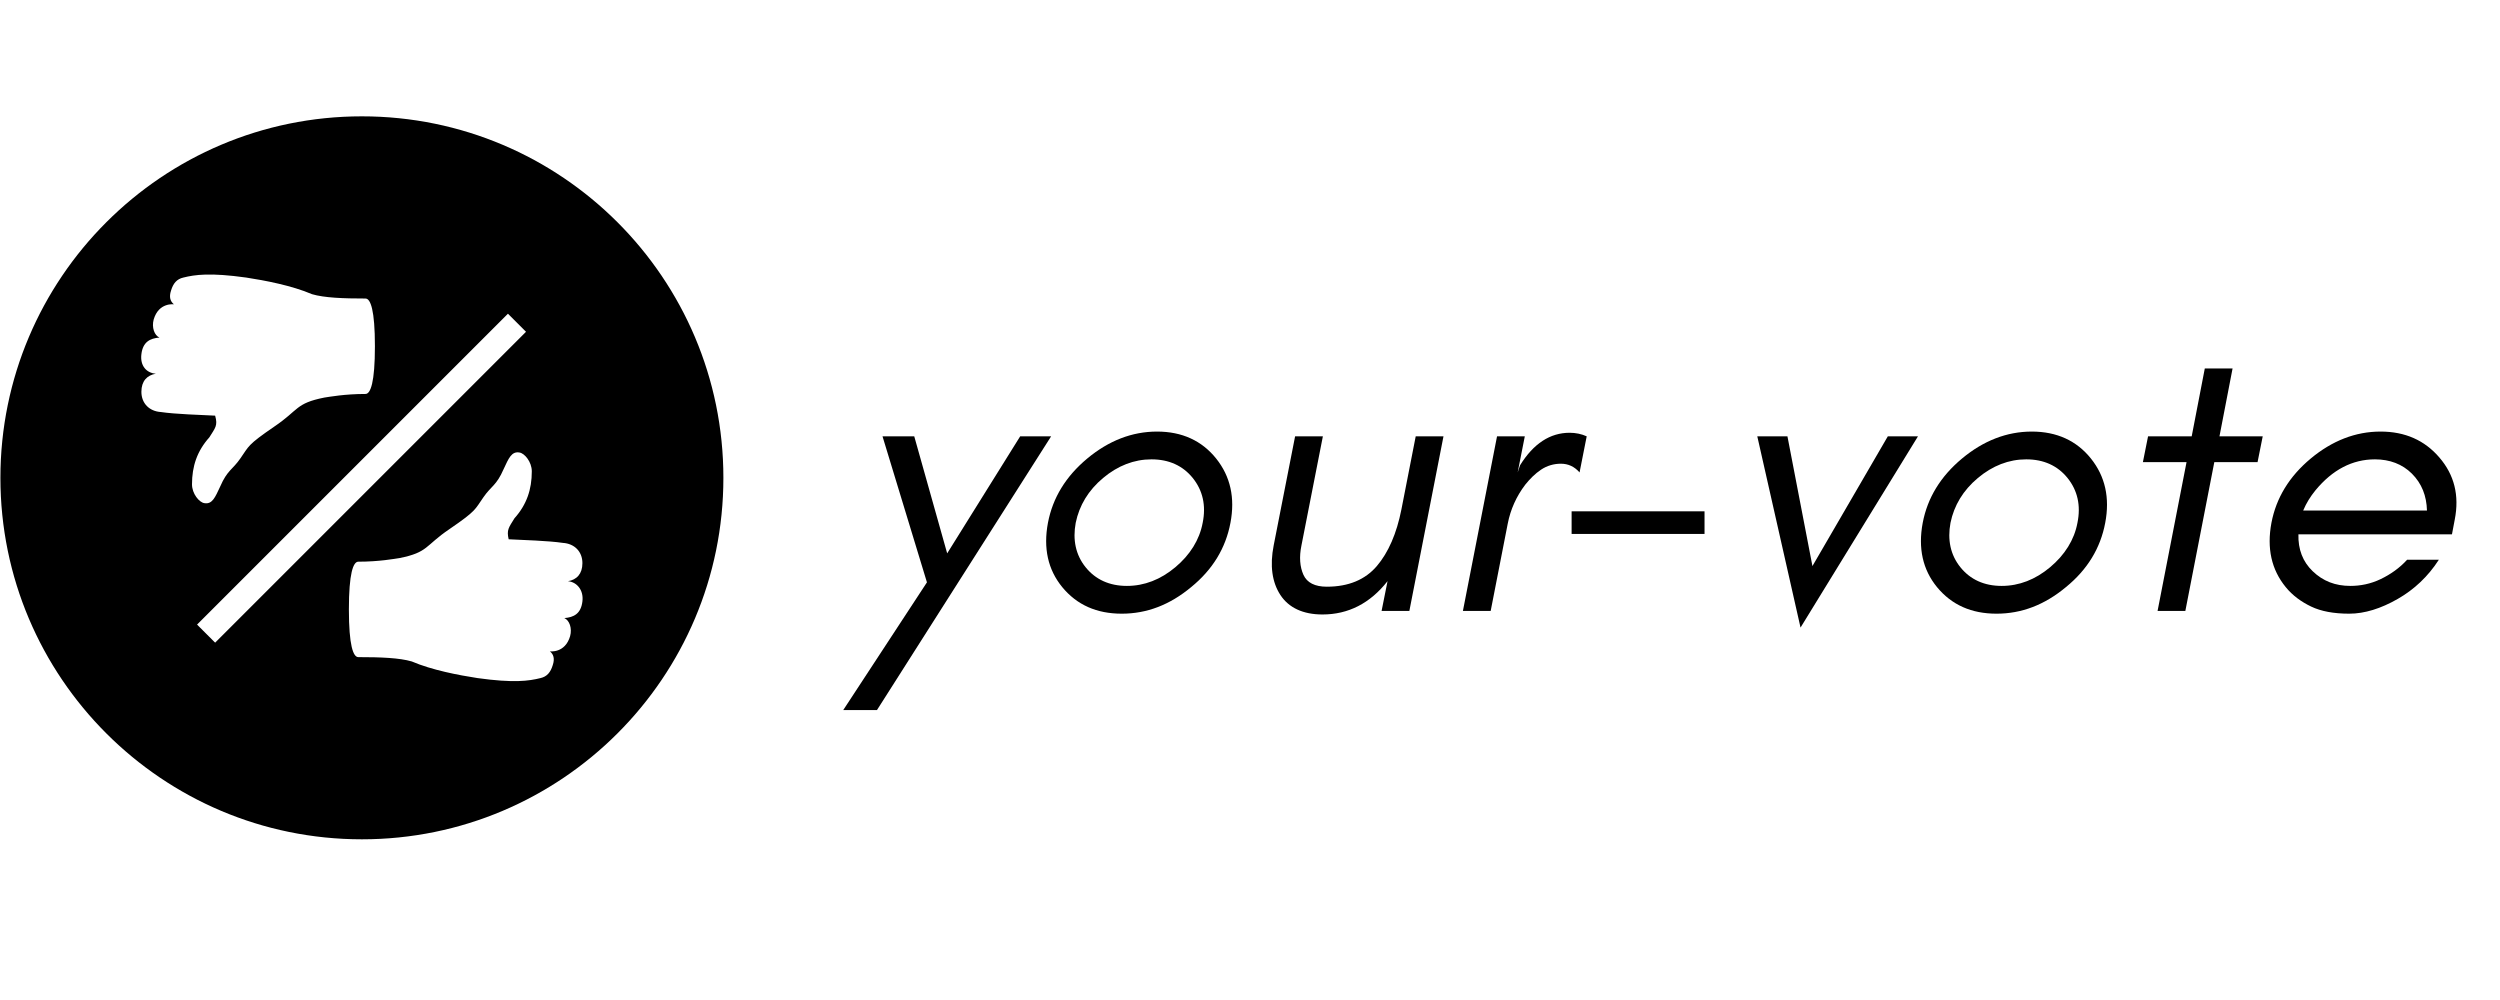
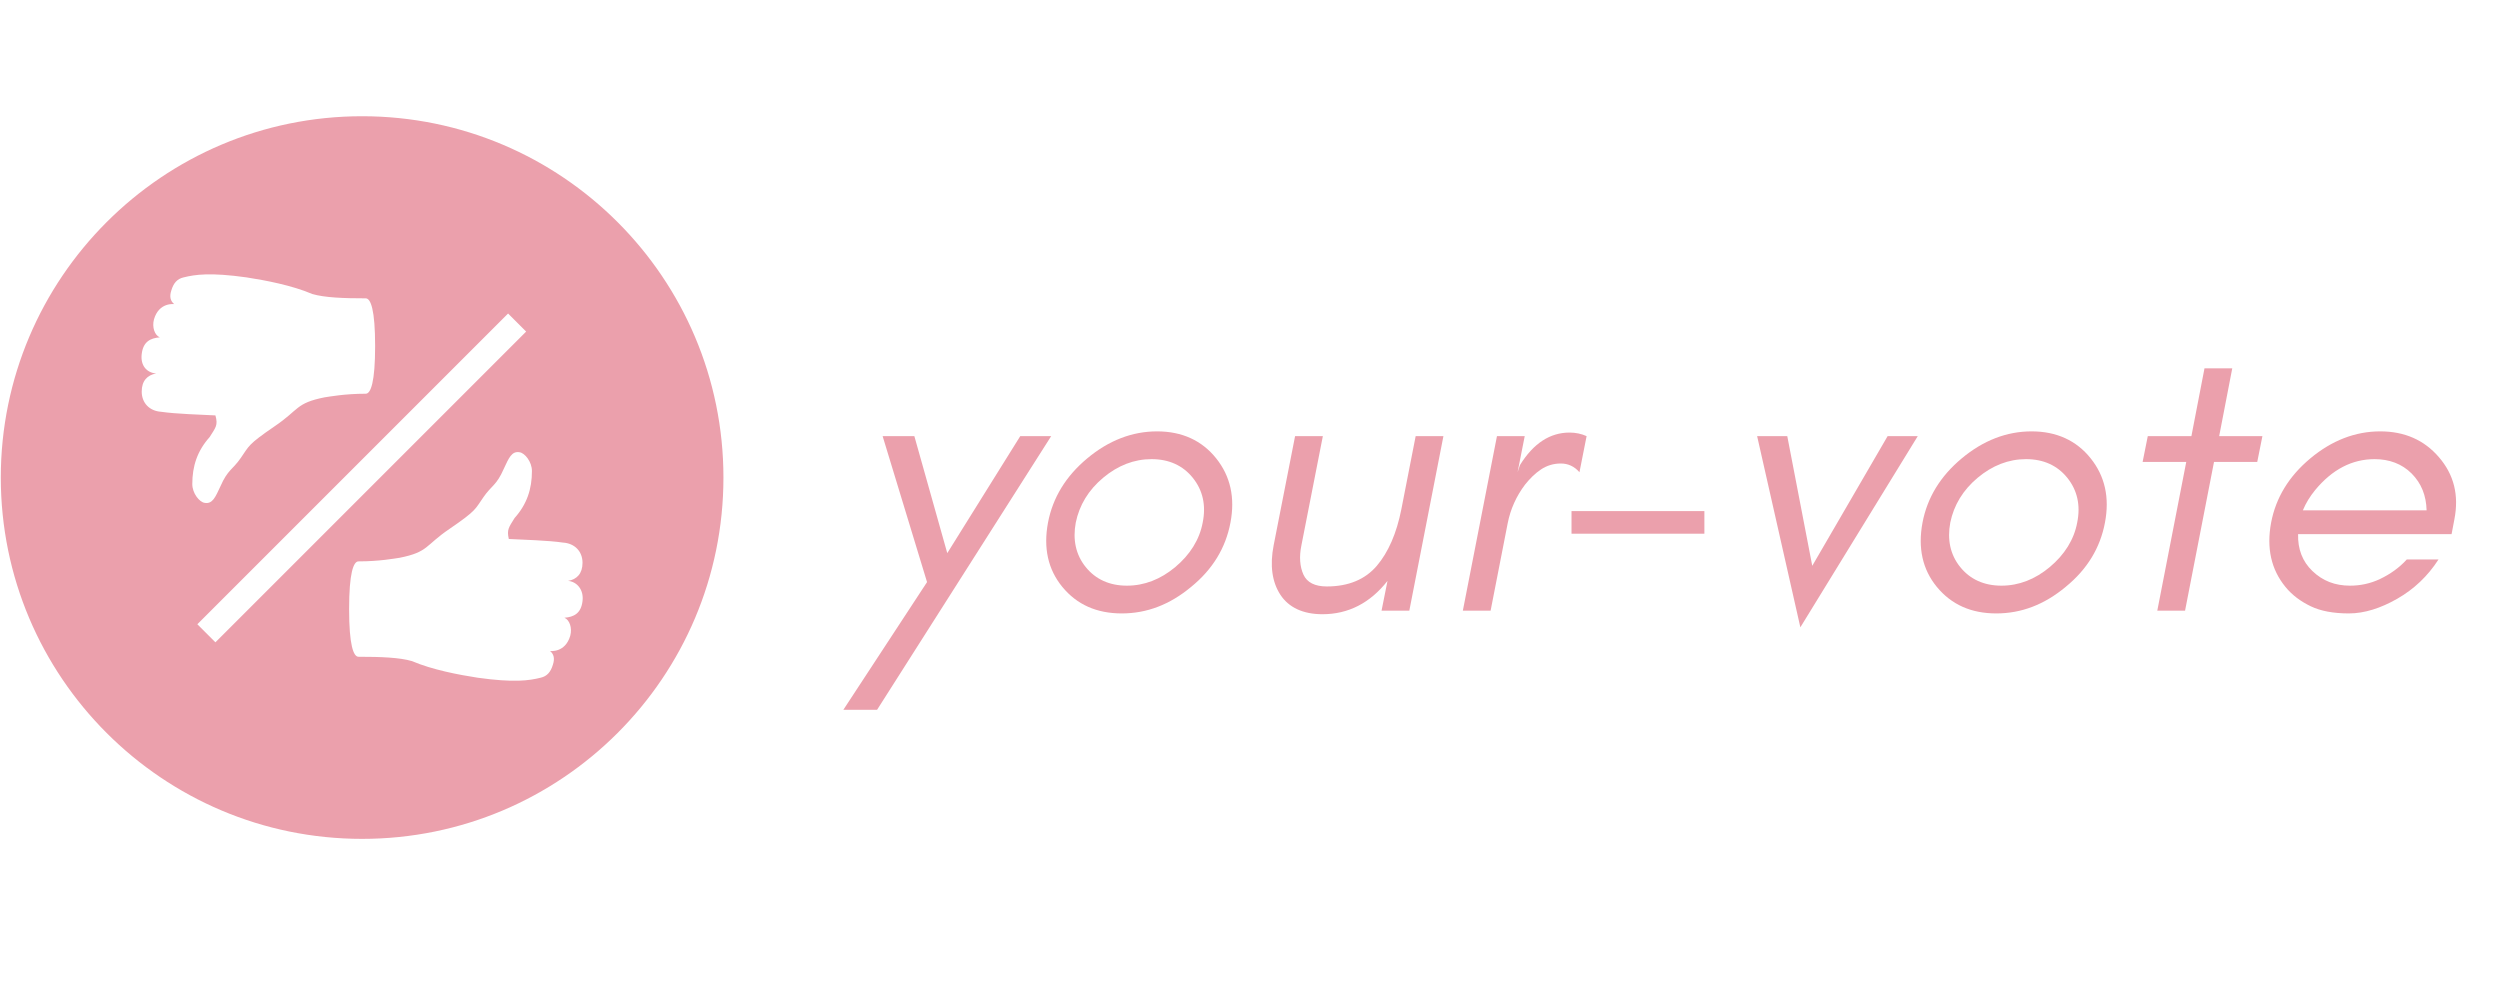
<svg xmlns="http://www.w3.org/2000/svg" width="7559" zoomAndPan="magnify" viewBox="0 0 5669.25 2268" height="3023" preserveAspectRatio="xMidYMid meet" version="1.0">
  <defs>
    <g />
-     <clipPath id="b90f0aa9d4">
-       <path d="M 0 263.906 L 1640.031 263.906 L 1640.031 1903.941 L 0 1903.941 Z M 0 263.906 " clip-rule="nonzero" />
+     <clipPath id="8ed5261a57">
+       <path d="M 0.875 263.676 L 1640.402 263.676 L 1640.402 1903 L 0.875 1903 Z M 0.875 263.676 " clip-rule="nonzero" />
    </clipPath>
  </defs>
-   <g clip-path="url(#b90f0aa9d4)">
-     <path fill="#000000" d="M 820.016 263.906 C 367.367 263.906 0 631.273 0 1083.922 C 0 1536.574 367.367 1903.941 820.016 1903.941 C 1272.664 1903.941 1640.031 1536.574 1640.031 1083.922 C 1640.031 631.273 1272.664 263.906 820.016 263.906 Z M 487.09 942.879 C 455.93 941.242 396.887 939.602 364.086 934.68 C 337.848 933.039 319.805 915 319.805 888.758 C 319.805 864.16 332.926 851.039 352.605 847.758 C 331.285 846.117 316.527 829.719 319.805 803.477 C 323.086 775.598 339.488 767.398 360.809 765.758 C 349.328 760.836 342.766 742.797 347.688 724.758 C 359.168 685.395 393.609 690.316 393.609 690.316 C 385.406 683.754 382.129 673.914 387.047 659.156 C 391.969 642.754 400.168 632.914 414.93 629.633 C 441.168 623.074 475.609 618.152 557.609 629.633 C 600.254 636.195 660.934 647.676 706.855 667.355 C 734.734 675.555 777.375 677.195 828.215 677.195 C 839.695 677.195 849.535 703.438 849.535 785.438 C 849.535 867.438 839.695 893.68 828.215 893.68 C 780.656 893.68 746.215 900.238 734.734 901.879 C 669.133 915 677.332 929.762 621.574 967.48 C 559.25 1010.121 564.172 1011.762 544.492 1039.645 C 526.449 1065.883 514.969 1065.883 498.57 1103.605 C 487.09 1128.203 480.531 1144.605 462.488 1141.324 C 451.008 1139.684 434.609 1120.004 434.609 1098.684 C 434.609 1057.684 446.09 1023.242 473.969 992.082 C 487.09 970.762 493.648 965.84 487.09 942.879 Z M 446.09 1416.852 L 1151.305 711.637 L 1192.305 752.637 L 487.09 1457.852 Z M 1320.227 1364.367 C 1316.945 1392.25 1300.547 1400.449 1279.227 1402.09 C 1290.707 1407.012 1297.266 1425.051 1292.348 1443.09 C 1280.867 1482.453 1246.426 1477.531 1246.426 1477.531 C 1254.625 1484.09 1257.906 1493.934 1252.984 1508.691 C 1248.066 1525.094 1239.863 1534.934 1225.105 1538.211 C 1198.863 1544.773 1164.422 1549.691 1082.422 1538.211 C 1039.781 1531.652 979.102 1520.172 933.18 1500.492 C 905.297 1492.293 862.656 1490.652 811.816 1490.652 C 800.336 1490.652 790.496 1464.41 790.496 1382.41 C 790.496 1300.406 800.336 1274.168 811.816 1274.168 C 859.379 1274.168 893.816 1267.605 905.297 1265.969 C 970.898 1252.848 962.699 1238.086 1018.461 1200.367 C 1080.781 1157.727 1075.863 1156.086 1095.543 1128.203 C 1113.582 1101.965 1125.062 1101.965 1141.465 1064.242 C 1152.941 1039.645 1159.504 1023.242 1177.543 1026.523 C 1189.023 1028.164 1205.426 1047.844 1205.426 1069.164 C 1205.426 1110.164 1193.945 1144.605 1166.062 1175.766 C 1152.941 1197.086 1148.023 1202.004 1152.941 1223.328 C 1184.105 1224.965 1243.145 1226.605 1275.945 1231.527 C 1302.188 1233.168 1320.227 1251.207 1320.227 1277.449 C 1320.227 1302.047 1307.105 1315.168 1287.426 1318.449 C 1307.105 1320.09 1323.508 1338.129 1320.227 1364.367 Z M 1320.227 1364.367 " fill-opacity="1" fill-rule="nonzero" />
+   <g clip-path="url(#8ed5261a57)">
+     <path fill="#eba0ac" d="M 820.504 263.676 C 368.066 263.676 0.875 630.871 0.875 1083.305 C 0.875 1535.738 368.066 1902.934 820.504 1902.934 C 1272.938 1902.934 1640.133 1535.738 1640.133 1083.305 C 1640.133 630.871 1272.938 263.676 820.504 263.676 Z M 487.734 942.328 C 456.59 940.688 397.574 939.051 364.789 934.133 C 338.562 932.492 320.531 914.461 320.531 888.234 C 320.531 863.645 333.645 850.531 353.316 847.25 C 332.004 845.613 317.25 829.219 320.531 802.992 C 323.809 775.125 340.199 766.93 361.512 765.289 C 350.035 760.371 343.48 742.34 348.398 724.309 C 359.871 684.965 394.297 689.883 394.297 689.883 C 386.102 683.324 382.82 673.488 387.738 658.738 C 392.656 642.344 400.852 632.508 415.605 629.23 C 441.836 622.672 476.258 617.754 558.223 629.23 C 600.844 635.789 661.496 647.262 707.395 666.934 C 735.262 675.129 777.883 676.77 828.699 676.77 C 840.176 676.77 850.012 702.996 850.012 784.961 C 850.012 866.922 840.176 893.152 828.699 893.152 C 781.16 893.152 746.738 899.707 735.262 901.348 C 669.691 914.461 677.887 929.215 622.152 966.918 C 559.859 1009.539 564.777 1011.176 545.109 1039.043 C 527.074 1065.273 515.602 1065.273 499.207 1102.977 C 487.734 1127.566 481.176 1143.957 463.145 1140.68 C 451.672 1139.039 435.277 1119.367 435.277 1098.059 C 435.277 1057.078 446.754 1022.652 474.621 991.508 C 487.734 970.195 494.289 965.277 487.734 942.328 Z M 446.754 1416.074 L 1151.633 711.191 L 1192.613 752.176 L 487.734 1457.055 Z M 1320.477 1363.617 C 1317.199 1391.484 1300.805 1399.68 1279.496 1401.32 C 1290.969 1406.238 1297.527 1424.27 1292.609 1442.301 C 1281.133 1481.645 1246.711 1476.727 1246.711 1476.727 C 1254.906 1483.285 1258.184 1493.117 1253.266 1507.871 C 1248.348 1524.266 1240.152 1534.102 1225.398 1537.379 C 1199.172 1543.938 1164.746 1548.855 1082.785 1537.379 C 1040.164 1530.82 979.512 1519.348 933.613 1499.676 C 905.746 1491.48 863.125 1489.84 812.309 1489.84 C 800.832 1489.84 790.996 1463.613 790.996 1381.648 C 790.996 1299.688 800.832 1273.457 812.309 1273.457 C 859.844 1273.457 894.27 1266.902 905.746 1265.262 C 971.316 1252.148 963.117 1237.395 1018.855 1199.691 C 1081.145 1157.07 1076.227 1155.434 1095.898 1127.566 C 1113.93 1101.336 1125.406 1101.336 1141.797 1063.633 C 1153.273 1039.043 1159.828 1022.652 1177.863 1025.93 C 1189.336 1027.57 1205.73 1047.242 1205.73 1068.551 C 1205.73 1109.531 1194.254 1143.957 1166.387 1175.102 C 1153.273 1196.414 1148.355 1201.332 1153.273 1222.641 C 1184.418 1224.281 1243.434 1225.922 1276.219 1230.836 C 1302.445 1232.477 1320.477 1250.508 1320.477 1276.738 C 1320.477 1301.324 1307.363 1314.441 1287.691 1317.719 C 1307.363 1319.359 1323.754 1337.391 1320.477 1363.617 Z M 1320.477 1363.617 " fill-opacity="1" fill-rule="nonzero" />
  </g>
-   <g fill="#000000" fill-opacity="1">
-     <g transform="translate(1914.582, 1385.809)">
+   <g fill="#eba0ac" fill-opacity="1">
+     <g transform="translate(1914.865, 1385.231)">
      <g>
-         <path d="M 73.801 225.004 L 468.906 -396.008 L 398.707 -396.008 L 233.105 -130.504 L 158.402 -396.008 L 86.402 -396.008 L 187.203 -64.801 L -2.699 225.004 Z M 73.801 225.004 " />
+         <path d="M 73.777 224.934 L 468.762 -395.883 L 398.582 -395.883 L 233.031 -130.461 L 158.355 -395.883 L 86.375 -395.883 L 187.145 -64.781 L -2.699 224.934 Z M 73.777 224.934 " />
      </g>
    </g>
  </g>
-   <g fill="#000000" fill-opacity="1">
-     <g transform="translate(2297.06, 1385.809)">
+   <g fill="#eba0ac" fill-opacity="1">
+     <g transform="translate(2297.226, 1385.231)">
      <g>
-         <path d="M 430.207 -199.805 C 423.008 -161.102 401.406 -126.902 368.105 -99 C 334.805 -71.102 297.906 -56.699 258.305 -56.699 C 218.703 -56.699 187.203 -71.102 164.703 -99 C 142.203 -126.902 135.004 -161.102 142.203 -199.805 C 150.301 -239.402 171.004 -273.605 204.305 -301.504 C 237.605 -329.406 274.504 -343.805 314.105 -343.805 C 353.707 -343.805 385.207 -329.406 407.707 -301.504 C 430.207 -273.605 438.309 -239.402 430.207 -199.805 Z M 493.207 -199.805 C 504.008 -256.504 493.207 -305.105 460.809 -345.605 C 428.406 -386.105 383.406 -406.809 326.707 -406.809 C 270.004 -406.809 216.902 -386.105 168.305 -345.605 C 119.703 -305.105 90 -256.504 79.203 -199.805 C 68.402 -142.203 79.203 -93.602 111.602 -54 C 144.902 -13.5 189.902 6.301 246.605 6.301 C 303.305 6.301 355.508 -13.5 404.105 -54 C 452.707 -93.602 482.406 -142.203 493.207 -199.805 Z M 493.207 -199.805 " />
+         <path d="M 430.074 -199.742 C 422.875 -161.055 401.281 -126.863 367.992 -98.973 C 334.703 -71.078 297.812 -56.684 258.227 -56.684 C 218.637 -56.684 187.145 -71.078 164.652 -98.973 C 142.16 -126.863 134.961 -161.055 142.16 -199.742 C 150.258 -239.332 170.949 -273.52 204.242 -301.41 C 237.531 -329.305 274.418 -343.699 314.008 -343.699 C 353.598 -343.699 385.086 -329.305 407.582 -301.41 C 430.074 -273.52 438.172 -239.332 430.074 -199.742 Z M 493.055 -199.742 C 503.852 -256.426 493.055 -305.012 460.664 -345.5 C 428.273 -385.988 383.289 -406.68 326.605 -406.68 C 269.922 -406.68 216.836 -385.988 168.25 -345.5 C 119.664 -305.012 89.973 -256.426 79.176 -199.742 C 68.379 -142.16 79.176 -93.574 111.566 -53.984 C 144.859 -13.496 189.844 6.297 246.527 6.297 C 303.211 6.297 355.395 -13.496 403.98 -53.984 C 452.566 -93.574 482.258 -142.16 493.055 -199.742 Z M 493.055 -199.742 " />
      </g>
    </g>
  </g>
-   <g fill="#000000" fill-opacity="1">
-     <g transform="translate(2792.032, 1385.809)">
+   <g fill="#eba0ac" fill-opacity="1">
+     <g transform="translate(2792.045, 1385.231)">
      <g>
-         <path d="M 354.605 -67.5 L 341.105 0 L 404.105 0 L 481.508 -396.008 L 418.508 -396.008 L 386.105 -230.402 C 375.305 -175.504 356.406 -132.301 330.305 -101.703 C 304.203 -71.102 266.406 -54.902 216.902 -54.902 C 189.902 -54.902 171.902 -63.902 163.801 -81.902 C 155.703 -99.902 153.902 -122.402 159.301 -148.504 L 207.902 -396.008 L 144.902 -396.008 L 96.301 -148.504 C 87.301 -102.602 92.703 -64.801 111.602 -36 C 130.504 -7.199 162.902 8.102 207.004 8.102 C 265.504 8.102 315.004 -17.102 354.605 -67.5 Z M 354.605 -67.5 " />
+         <path d="M 354.496 -67.48 L 341 0 L 403.98 0 L 481.359 -395.883 L 418.379 -395.883 L 385.988 -230.332 C 375.191 -175.449 356.297 -132.262 330.203 -101.672 C 304.109 -71.078 266.32 -54.883 216.836 -54.883 C 189.844 -54.883 171.852 -63.883 163.754 -81.875 C 155.656 -99.871 153.855 -122.363 159.254 -148.457 L 207.84 -395.883 L 144.859 -395.883 L 96.273 -148.457 C 87.273 -102.57 92.672 -64.781 111.566 -35.988 C 130.461 -7.199 162.852 8.098 206.941 8.098 C 265.422 8.098 314.906 -17.094 354.496 -67.48 Z M 354.496 -67.48 " />
      </g>
    </g>
  </g>
-   <g fill="#000000" fill-opacity="1">
-     <g transform="translate(3250.107, 1385.809)">
+   <g fill="#eba0ac" fill-opacity="1">
+     <g transform="translate(3249.979, 1385.231)">
      <g>
-         <path d="M 332.105 -314.105 L 348.305 -396.008 C 336.605 -401.406 323.105 -404.105 309.605 -404.105 C 265.504 -404.105 227.703 -379.805 197.102 -330.305 L 191.703 -314.105 L 207.902 -396.008 L 144.902 -396.008 L 67.5 0 L 130.504 0 L 169.203 -198.004 C 175.504 -230.402 189.004 -260.105 208.805 -286.203 C 219.605 -299.703 231.305 -311.406 244.805 -320.406 C 258.305 -329.406 273.605 -333.906 289.805 -333.906 C 306.004 -333.906 320.406 -327.605 332.105 -314.105 Z M 332.105 -314.105 " />
+         <path d="M 332.004 -314.008 L 348.199 -395.883 C 336.5 -401.281 323.004 -403.98 309.508 -403.98 C 265.422 -403.98 227.633 -379.688 197.043 -330.203 L 191.645 -314.008 L 207.84 -395.883 L 144.859 -395.883 L 67.48 0 L 130.461 0 L 169.152 -197.941 C 175.449 -230.332 188.945 -260.023 208.738 -286.117 C 219.535 -299.613 231.234 -311.309 244.73 -320.305 C 258.227 -329.305 273.52 -333.801 289.715 -333.801 C 305.91 -333.801 320.305 -327.504 332.004 -314.008 Z M 332.004 -314.008 " />
      </g>
    </g>
  </g>
-   <g fill="#000000" fill-opacity="1">
-     <g transform="translate(3529.991, 1385.809)">
+   <g fill="#eba0ac" fill-opacity="1">
+     <g transform="translate(3529.777, 1385.231)">
      <g>
-         <path d="M 335.707 -174.602 L 335.707 -225.902 L 34.199 -225.902 L 34.199 -174.602 Z M 335.707 -174.602 " />
+         <path d="M 335.602 -174.551 L 335.602 -225.836 L 34.191 -225.836 L 34.191 -174.551 Z M 335.602 -174.551 " />
      </g>
    </g>
  </g>
-   <g fill="#000000" fill-opacity="1">
-     <g transform="translate(3898.97, 1385.809)">
+   <g fill="#eba0ac" fill-opacity="1">
+     <g transform="translate(3898.642, 1385.231)">
      <g>
-         <path d="M 184.504 37.801 L 450.906 -396.008 L 382.508 -396.008 L 211.504 -101.703 L 154.801 -396.008 L 86.402 -396.008 Z M 184.504 37.801 " />
+         <path d="M 184.445 37.789 L 450.77 -395.883 L 382.387 -395.883 L 211.438 -101.672 L 154.754 -395.883 L 86.375 -395.883 Z M 184.445 37.789 " />
      </g>
    </g>
  </g>
-   <g fill="#000000" fill-opacity="1">
-     <g transform="translate(4281.449, 1385.809)">
+   <g fill="#eba0ac" fill-opacity="1">
+     <g transform="translate(4281.002, 1385.231)">
      <g>
-         <path d="M 430.207 -199.805 C 423.008 -161.102 401.406 -126.902 368.105 -99 C 334.805 -71.102 297.906 -56.699 258.305 -56.699 C 218.703 -56.699 187.203 -71.102 164.703 -99 C 142.203 -126.902 135.004 -161.102 142.203 -199.805 C 150.301 -239.402 171.004 -273.605 204.305 -301.504 C 237.605 -329.406 274.504 -343.805 314.105 -343.805 C 353.707 -343.805 385.207 -329.406 407.707 -301.504 C 430.207 -273.605 438.309 -239.402 430.207 -199.805 Z M 493.207 -199.805 C 504.008 -256.504 493.207 -305.105 460.809 -345.605 C 428.406 -386.105 383.406 -406.809 326.707 -406.809 C 270.004 -406.809 216.902 -386.105 168.305 -345.605 C 119.703 -305.105 90 -256.504 79.203 -199.805 C 68.402 -142.203 79.203 -93.602 111.602 -54 C 144.902 -13.5 189.902 6.301 246.605 6.301 C 303.305 6.301 355.508 -13.5 404.105 -54 C 452.707 -93.602 482.406 -142.203 493.207 -199.805 Z M 493.207 -199.805 " />
+         <path d="M 430.074 -199.742 C 422.875 -161.055 401.281 -126.863 367.992 -98.973 C 334.703 -71.078 297.812 -56.684 258.227 -56.684 C 218.637 -56.684 187.145 -71.078 164.652 -98.973 C 142.16 -126.863 134.961 -161.055 142.16 -199.742 C 150.258 -239.332 170.949 -273.52 204.242 -301.41 C 237.531 -329.305 274.418 -343.699 314.008 -343.699 C 353.598 -343.699 385.086 -329.305 407.582 -301.41 C 430.074 -273.52 438.172 -239.332 430.074 -199.742 Z M 493.055 -199.742 C 503.852 -256.426 493.055 -305.012 460.664 -345.5 C 428.273 -385.988 383.289 -406.68 326.605 -406.68 C 269.922 -406.68 216.836 -385.988 168.25 -345.5 C 119.664 -305.012 89.973 -256.426 79.176 -199.742 C 68.379 -142.16 79.176 -93.574 111.566 -53.984 C 144.859 -13.496 189.844 6.297 246.527 6.297 C 303.211 6.297 355.395 -13.496 403.98 -53.984 C 452.566 -93.574 482.258 -142.16 493.055 -199.742 Z M 493.055 -199.742 " />
      </g>
    </g>
  </g>
-   <g fill="#000000" fill-opacity="1">
-     <g transform="translate(4776.421, 1385.809)">
+   <g fill="#eba0ac" fill-opacity="1">
+     <g transform="translate(4775.822, 1385.231)">
      <g>
-         <path d="M 83.703 -337.504 L 182.703 -337.504 L 117 0 L 180.004 0 L 245.703 -337.504 L 343.805 -337.504 L 355.508 -396.008 L 257.402 -396.008 L 287.105 -549.91 L 224.105 -549.91 L 194.402 -396.008 L 95.402 -396.008 Z M 83.703 -337.504 " />
+         <path d="M 83.676 -337.402 L 182.648 -337.402 L 116.965 0 L 179.949 0 L 245.629 -337.402 L 343.699 -337.402 L 355.395 -395.883 L 257.324 -395.883 L 287.016 -549.738 L 224.035 -549.738 L 194.344 -395.883 L 95.371 -395.883 Z M 83.676 -337.402 " />
      </g>
    </g>
  </g>
-   <g fill="#000000" fill-opacity="1">
-     <g transform="translate(5072.504, 1385.809)">
+   <g fill="#eba0ac" fill-opacity="1">
+     <g transform="translate(5071.814, 1385.231)">
      <g>
-         <path d="M 495.008 -207.004 C 505.809 -261.906 494.109 -308.707 459.906 -348.305 C 426.605 -387.008 382.508 -406.809 326.707 -406.809 C 270.004 -406.809 216.902 -386.105 168.305 -345.605 C 119.703 -305.105 90 -256.504 79.203 -199.805 C 68.402 -142.203 79.203 -93.602 111.602 -54 C 126.902 -35.102 146.703 -20.699 169.203 -9.898 C 191.703 0.898 220.504 6.301 255.605 6.301 C 290.703 6.301 327.605 -5.398 365.406 -27 C 403.207 -48.602 434.707 -78.301 459.008 -116.102 L 387.008 -116.102 C 369.906 -97.203 349.207 -82.801 326.707 -72 C 304.203 -61.199 280.805 -56.699 258.305 -56.699 C 224.105 -56.699 196.203 -67.5 172.805 -90 C 150.301 -111.602 139.504 -139.504 140.402 -173.703 L 488.707 -173.703 Z M 432.008 -227.703 L 151.203 -227.703 C 158.402 -244.805 167.402 -259.203 179.102 -273.605 C 217.805 -320.406 262.805 -343.805 314.105 -343.805 C 347.406 -343.805 376.207 -333.004 397.805 -311.406 C 420.309 -288.906 431.105 -261.004 432.008 -227.703 Z M 432.008 -227.703 " />
+         <path d="M 494.855 -206.941 C 505.652 -261.824 493.957 -308.609 459.766 -348.199 C 426.477 -386.887 382.387 -406.68 326.605 -406.68 C 269.922 -406.68 216.836 -385.988 168.25 -345.5 C 119.664 -305.012 89.973 -256.426 79.176 -199.742 C 68.379 -142.16 79.176 -93.574 111.566 -53.984 C 126.863 -35.09 146.656 -20.695 169.152 -9.898 C 191.645 0.898 220.438 6.297 255.527 6.297 C 290.613 6.297 327.504 -5.398 365.293 -26.992 C 403.082 -48.586 434.574 -78.277 458.867 -116.066 L 386.887 -116.066 C 369.793 -97.172 349.098 -82.777 326.605 -71.98 C 304.109 -61.184 280.719 -56.684 258.227 -56.684 C 224.035 -56.684 196.145 -67.48 172.75 -89.973 C 150.258 -111.566 139.461 -139.461 140.359 -173.648 L 488.559 -173.648 Z M 431.875 -227.633 L 151.156 -227.633 C 158.355 -244.73 167.352 -259.125 179.047 -273.52 C 217.738 -320.305 262.723 -343.699 314.008 -343.699 C 347.297 -343.699 376.09 -332.902 397.684 -311.309 C 420.176 -288.816 430.973 -260.922 431.875 -227.633 Z M 431.875 -227.633 " />
      </g>
    </g>
  </g>
</svg>
